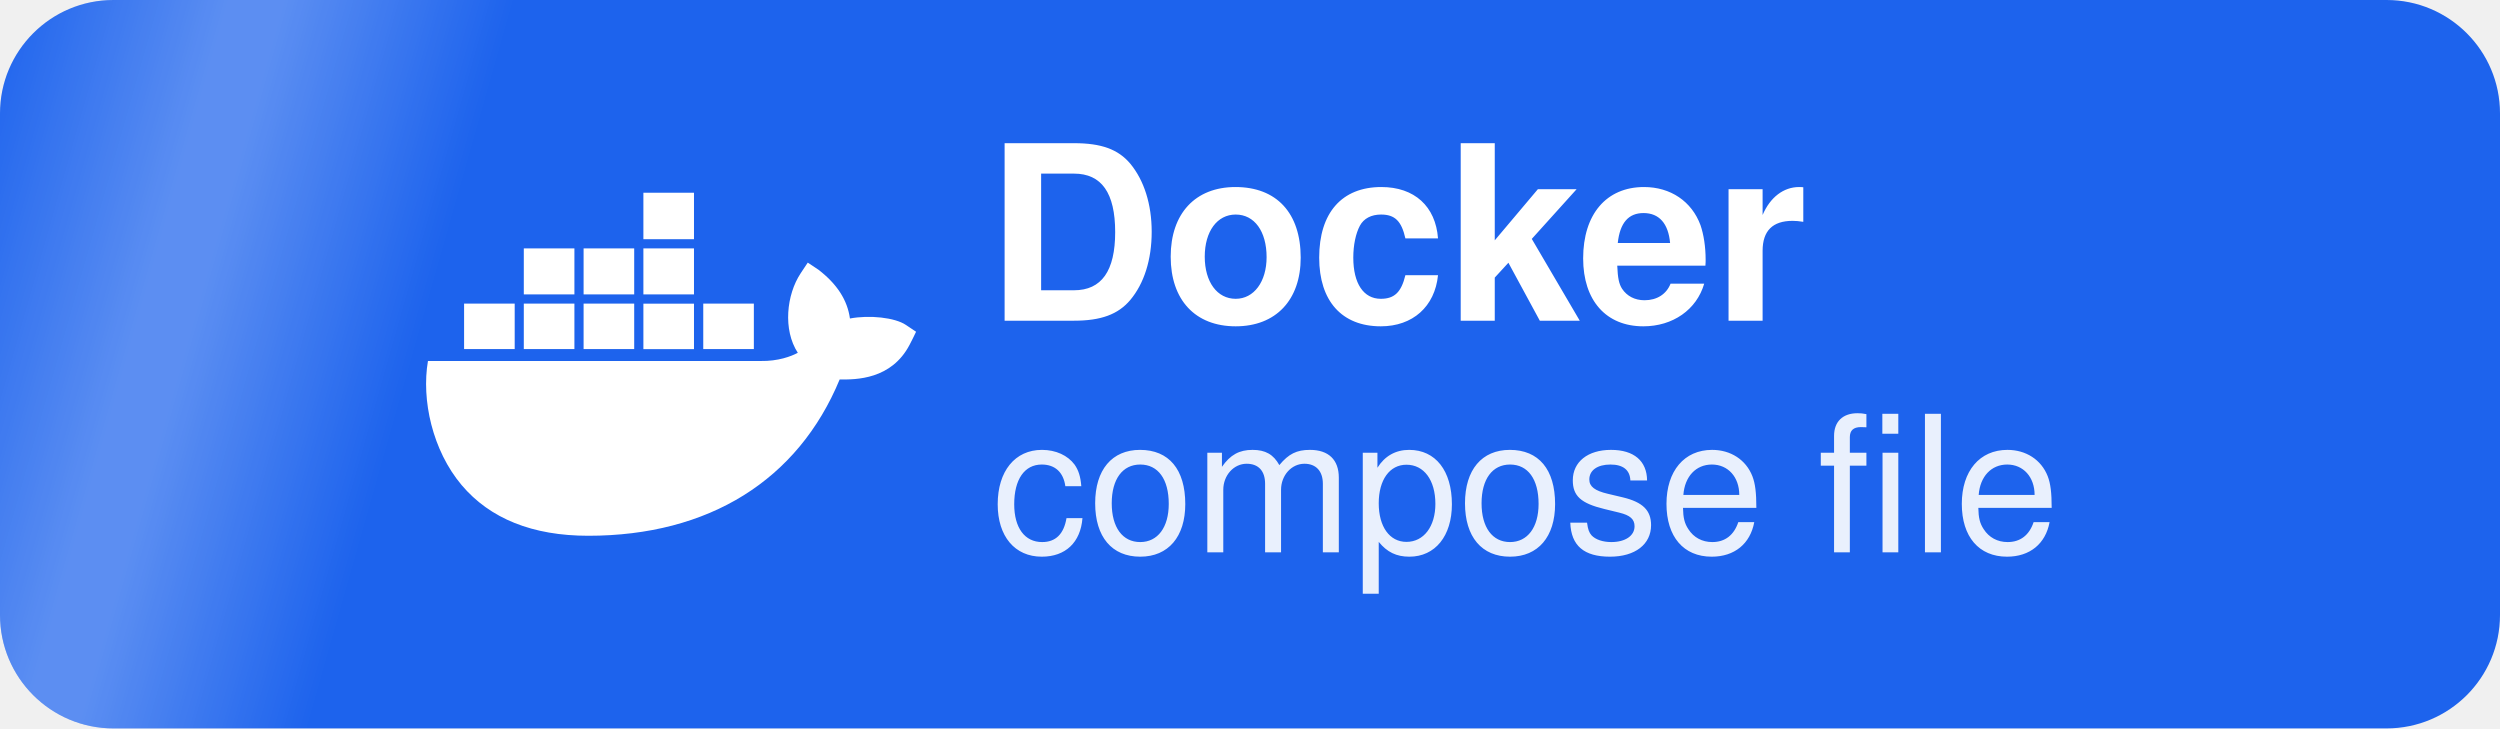
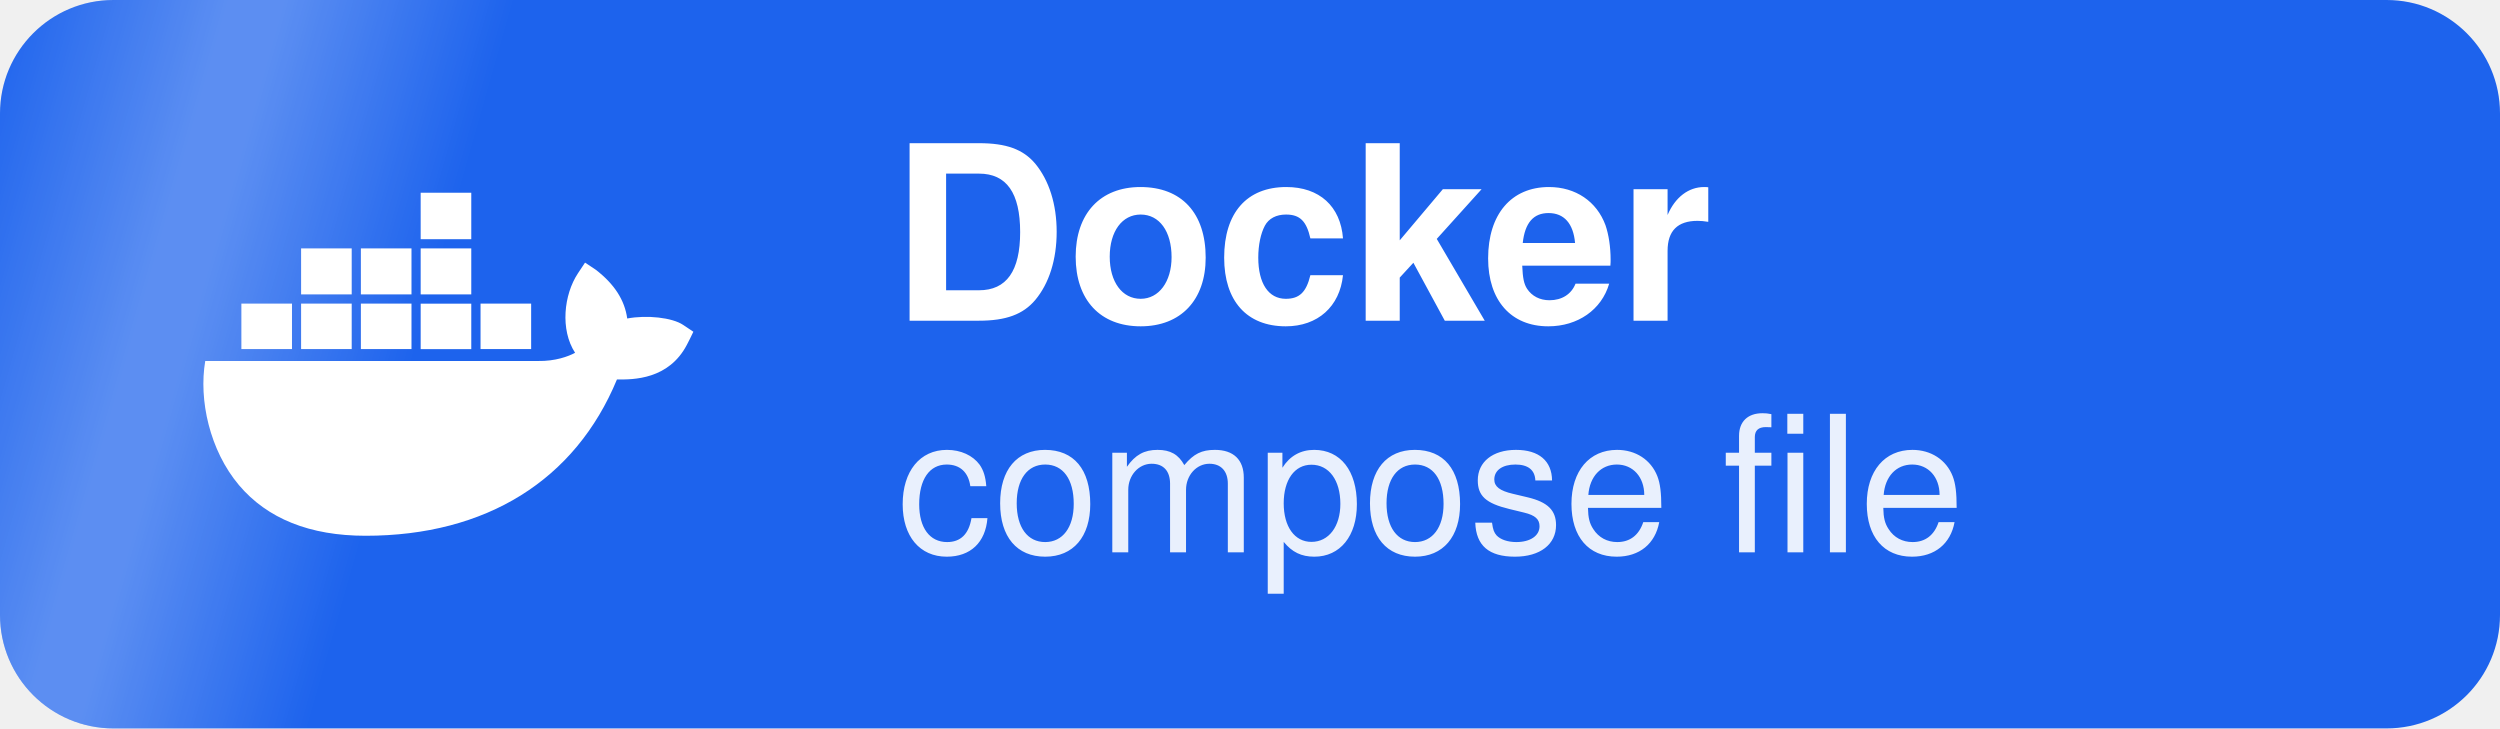
<svg xmlns="http://www.w3.org/2000/svg" viewBox="0 0 841.9 245.3" width="841.9" height="245.3" role="img" aria-label="Download the docker-compose file">
  <defs>
    <clipPath id="edge">
      <path d="M38.2,0 H803.7 A38.2,38.2 0 0 1 841.9,38.2 V207.1 A38.2,38.2 0 0 1 803.7,245.3 H38.2 A38.2,38.2 0 0 1 0,207.1 V38.2 A38.2,38.2 0 0 1 38.2,0 Z" />
    </clipPath>
    <linearGradient id="sheen" x1="0" y1="0" x2="1" y2="0">
      <stop offset="0" stop-color="#fff" stop-opacity="0" />
      <stop offset="0.45" stop-color="#fff" stop-opacity="0.28" />
      <stop offset="0.55" stop-color="#fff" stop-opacity="0.28" />
      <stop offset="1" stop-color="#fff" stop-opacity="0" />
    </linearGradient>
  </defs>
  <style>
    @keyframes pass {
      0%       { transform: translateX(-278.4px); }
      15.19%   { transform: translateX(1120.3px); }
      100%     { transform: translateX(1120.3px); }
    }
-     .band { animation: pass 7s linear 1.385s infinite backwards; }
+     .band { animation: pass 7s linear 0.000s infinite backwards; }
    @media (prefers-reduced-motion: reduce) {
      .band { animation: none; opacity: 0; }
    }
  </style>
  <path d="M38.2,0 H803.7 A38.2,38.2 0 0 1 841.9,38.2 V207.1 A38.2,38.2 0 0 1 803.7,245.3 H38.2 A38.2,38.2 0 0 1 0,207.1 V38.2 A38.2,38.2 0 0 1 38.2,0 Z" fill="#1d63ed" />
-   <g transform="translate(143.5 56.65) scale(0.25781)" fill="#ffffff">
+   <g transform="translate(68.5 56.65) scale(0.25781)" fill="#ffffff">
    <path d="M349.9 236.3h-66.1v-59.4h66.1v59.4zm0-204.3h-66.1v60.7h66.1V32zm78.2 144.8H362v59.4h66.1v-59.4zm-156.3-72.1h-66.1v60.1h66.1v-60.1zm78.1 0h-66.1v60.1h66.1v-60.1zm276.8 100c-14.4-9.7-47.6-13.2-73.1-8.4-3.3-24-16.7-44.9-41.1-63.7l-14-9.3-9.3 14c-18.4 27.8-23.4 73.6-3.7 103.8-8.7 4.7-25.8 11.1-48.4 10.7H2.4c-8.7 50.8 5.8 116.8 44 162.1 37.1 43.9 92.7 66.2 165.4 66.2 157.4 0 273.9-72.5 328.4-204.2 21.4.4 67.6.1 91.3-45.2 1.5-2.5 6.6-13.2 8.5-17.1l-13.3-8.9zm-511.1-27.9h-66v59.4h66.1v-59.4zm78.1 0h-66.1v59.4h66.1v-59.4zm78.1 0h-66.1v59.4h66.1v-59.4zm-78.1-72.1h-66.1v60.1h66.1v-60.1z" />
  </g>
-   <text x="332" y="108" font-family="-apple-system, BlinkMacSystemFont, 'Segoe UI', Helvetica, Arial, sans-serif" font-size="82" font-weight="700" fill="#ffffff">Docker</text>
-   <text x="334" y="186" font-family="-apple-system, BlinkMacSystemFont, 'Segoe UI', Helvetica, Arial, sans-serif" font-size="64" font-weight="400" fill="#ffffff" fill-opacity="0.9">compose file</text>
+   <text x="300" y="108" font-family="-apple-system, BlinkMacSystemFont, 'Segoe UI', Helvetica, Arial, sans-serif" font-size="82" font-weight="700" fill="#ffffff">Docker</text>
+   <text x="302" y="186" font-family="-apple-system, BlinkMacSystemFont, 'Segoe UI', Helvetica, Arial, sans-serif" font-size="64" font-weight="400" fill="#ffffff" fill-opacity="0.9">compose file</text>
  <g clip-path="url(#edge)">
    <g class="band">
      <rect x="0" y="-60" width="173.6" height="365.3" fill="url(#sheen)" transform="skewX(-16)" />
    </g>
  </g>
</svg>
